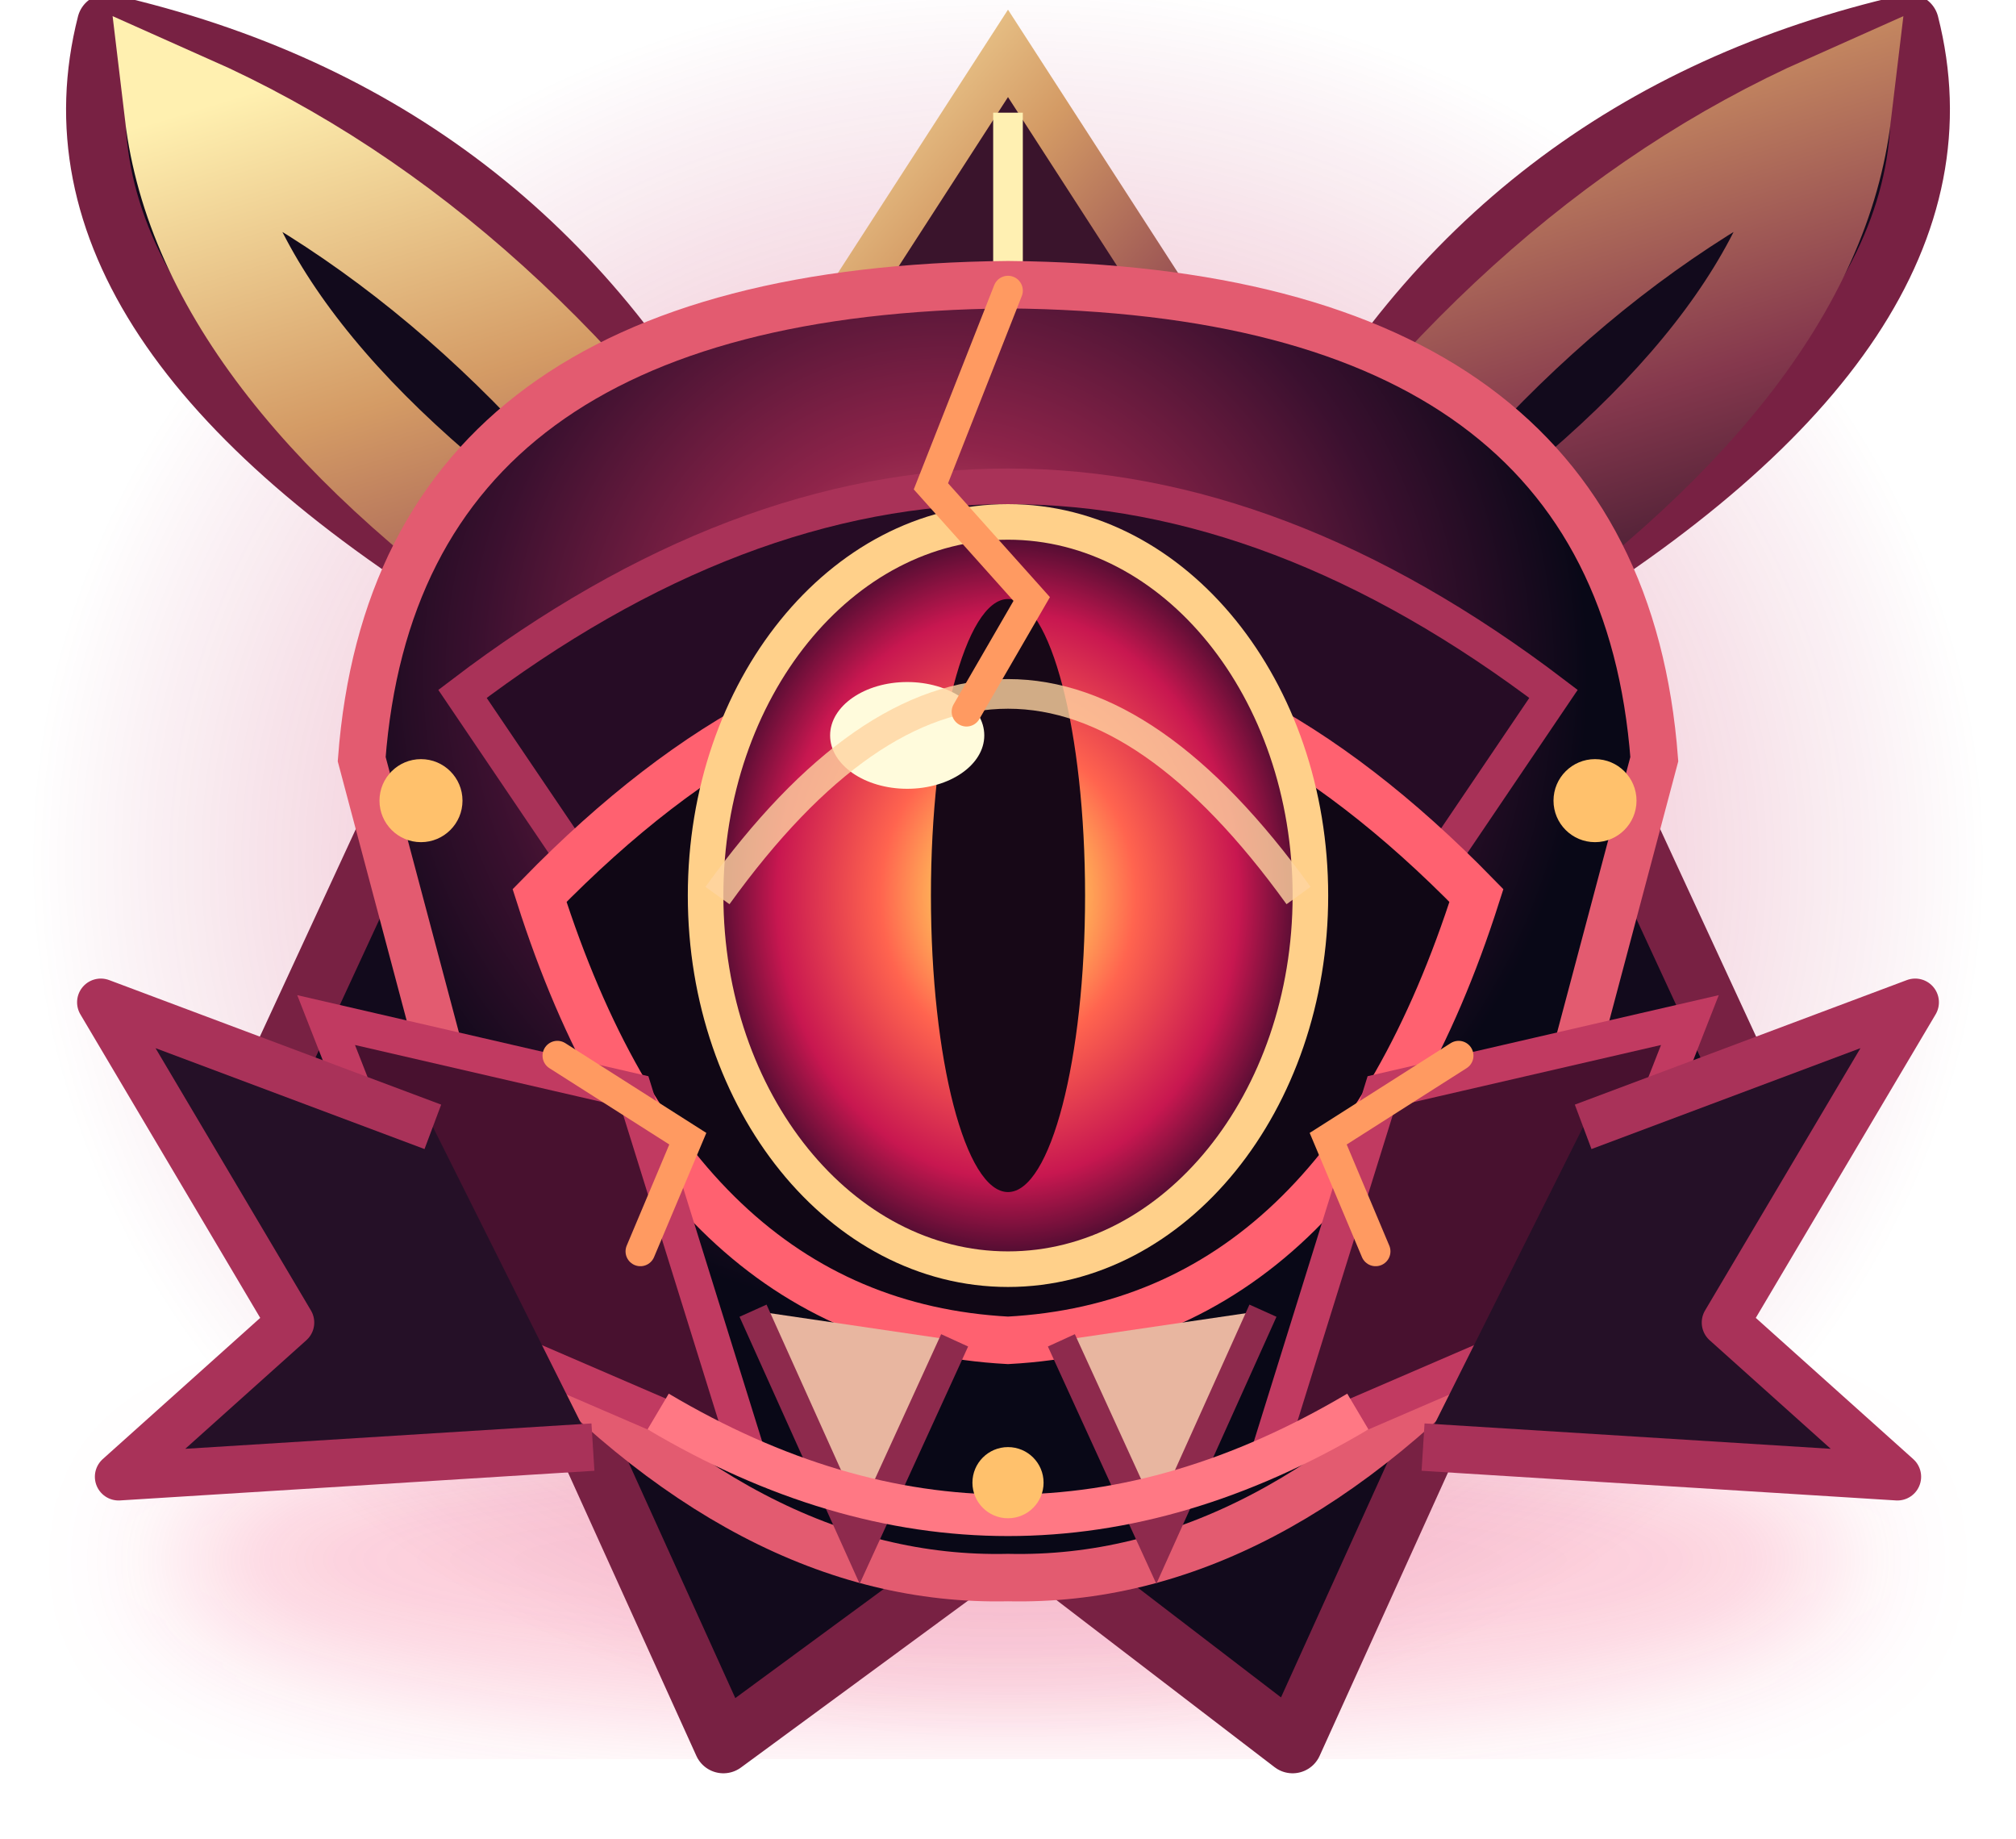
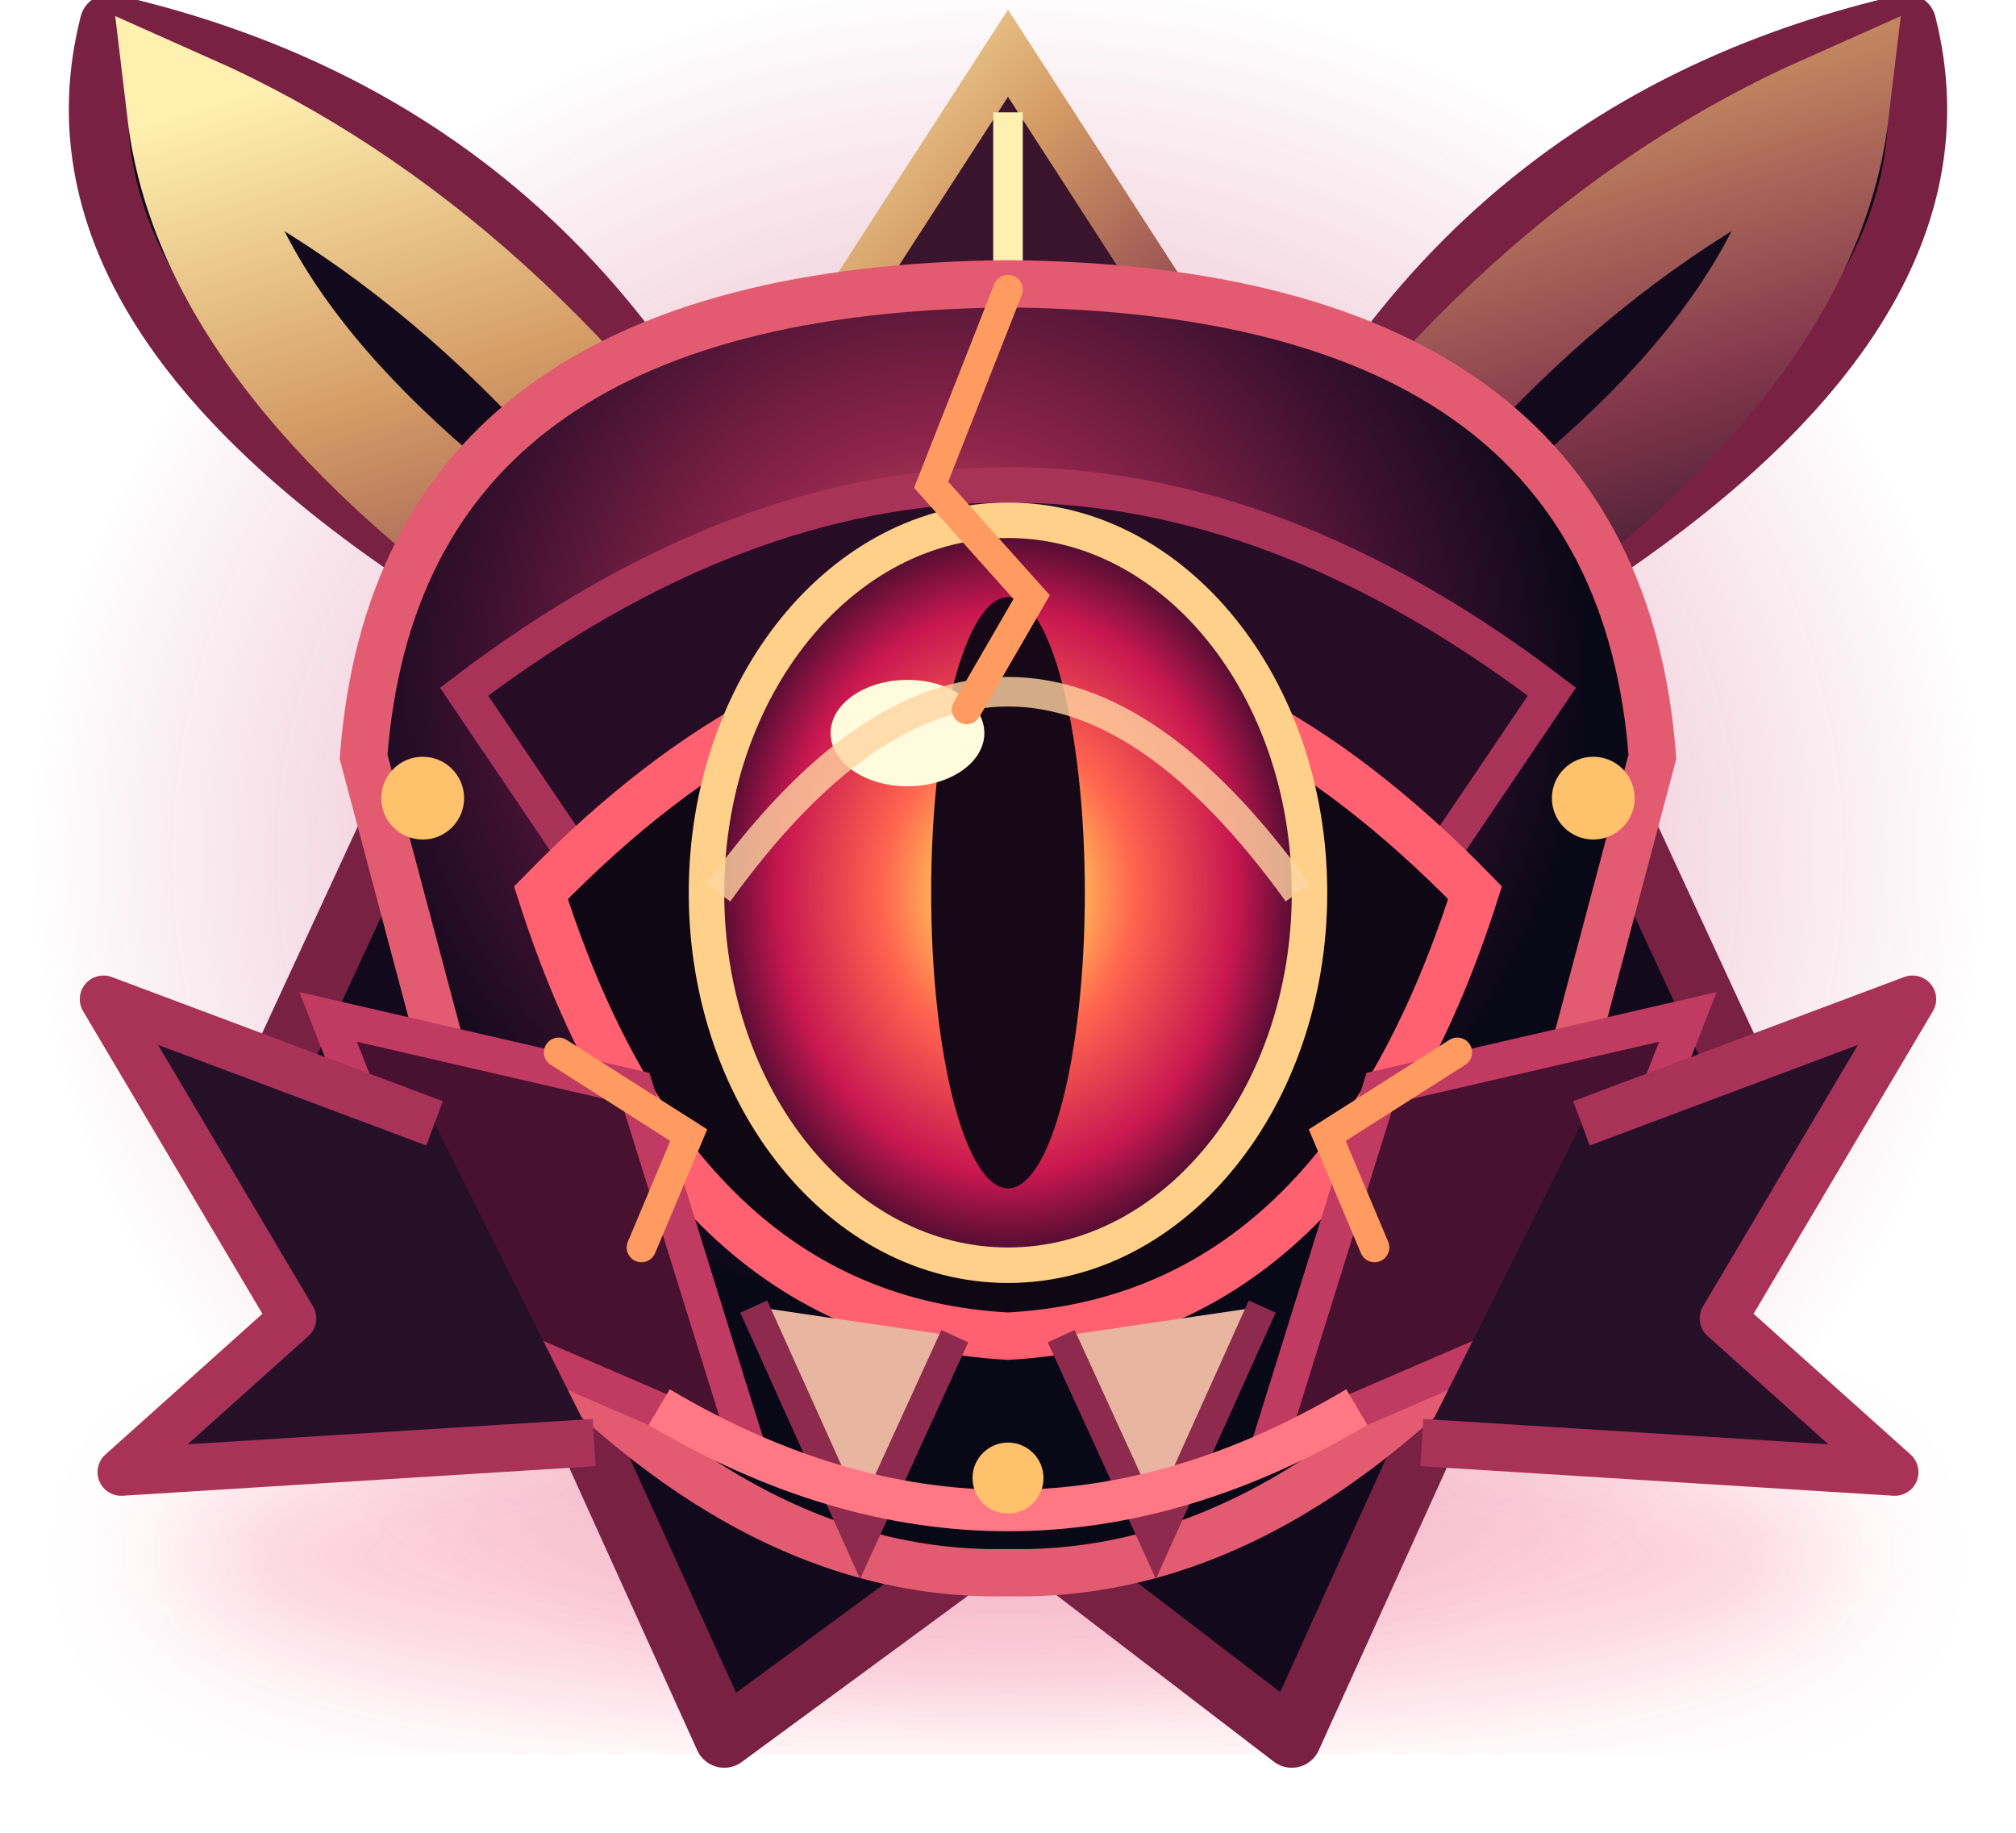
- <svg xmlns="http://www.w3.org/2000/svg" width="340" height="310" viewBox="0 0 340 310">
+ <svg xmlns="http://www.w3.org/2000/svg" width="220" height="200" viewBox="0 0 340 310">
  <defs>
    <radialGradient id="core" cx=".45" cy=".3">
      <stop stop-color="#e36b73" />
      <stop offset=".35" stop-color="#8f244a" />
      <stop offset=".72" stop-color="#3b102f" />
      <stop offset="1" stop-color="#090817" />
    </radialGradient>
    <linearGradient id="horn" x1="0" y1="0" x2="1" y2="1">
      <stop stop-color="#fff0b0" />
      <stop offset=".35" stop-color="#d49b65" />
      <stop offset=".72" stop-color="#85384d" />
      <stop offset="1" stop-color="#291026" />
    </linearGradient>
    <radialGradient id="eye">
      <stop stop-color="#fffbd0" />
      <stop offset=".16" stop-color="#ffd15b" />
      <stop offset=".42" stop-color="#ff644f" />
      <stop offset=".76" stop-color="#c81750" />
      <stop offset="1" stop-color="#3b0b2c" />
    </radialGradient>
    <radialGradient id="aura">
      <stop stop-color="#ff315d" stop-opacity=".48" />
      <stop offset="1" stop-color="#a50042" stop-opacity="0" />
    </radialGradient>
    <filter id="bloom">
      <feGaussianBlur stdDeviation="11" />
    </filter>
  </defs>
  <ellipse cx="170" cy="263" rx="142" ry="28" fill="#f31c58" opacity=".22" filter="url(#bloom)" />
  <ellipse cx="170" cy="145" rx="165" ry="151" fill="url(#aura)" />
  <path d="M83 102Q5 55 18 4Q88 20 121 83Q170 37 219 83Q252 20 322 4Q335 55 257 102L294 182L247 230L218 294L171 258L122 294L93 230L46 182Z" fill="#120a1c" stroke="#782143" stroke-width="10" stroke-linejoin="round" />
  <path d="M96 102Q36 61 31 19Q85 43 125 104M244 102Q304 61 309 19Q255 43 215 104" fill="none" stroke="url(#horn)" stroke-width="20" stroke-linecap="round" />
  <path d="M128 74L170 9L212 74L193 103L147 103Z" fill="#3a142c" stroke="url(#horn)" stroke-width="8" />
  <path d="M170 19V74" stroke="#fff0b2" stroke-width="5" />
  <path d="M61 128Q67 49 170 48Q273 49 279 128L254 222Q214 267 170 266Q126 267 86 222Z" fill="url(#core)" stroke="#e35b70" stroke-width="8" />
  <path d="M78 117Q170 47 262 117L239 151Q170 184 101 151Z" fill="#260c25" stroke="#a93258" stroke-width="6" />
  <path d="M91 151Q170 70 249 151Q226 223 170 226Q114 223 91 151Z" fill="#100715" stroke="#ff6170" stroke-width="8" />
  <ellipse cx="170" cy="151" rx="51" ry="63" fill="url(#eye)" stroke="#ffd08a" stroke-width="6" />
  <ellipse cx="170" cy="151" rx="13" ry="50" fill="#170817" />
  <ellipse cx="153" cy="124" rx="13" ry="9" fill="#fffbdc" />
  <path d="M121 151Q170 83 219 151" fill="none" stroke="#ffd5a1" stroke-width="5" opacity=".8" />
  <path d="M55 172L107 184L126 245L75 223ZM285 172L233 184L214 245L265 223Z" fill="#48112f" stroke="#c13a61" stroke-width="6" />
  <path d="M127 221L145 261L161 226M213 221L195 261L179 226" fill="#e8b6a0" stroke="#8e2a4d" stroke-width="5" />
  <path d="M111 238Q170 273 229 238" fill="none" stroke="#ff7884" stroke-width="7" />
  <path d="M73 190L17 169L49 223L20 249L100 244M267 190L323 169L291 223L320 249L240 244" fill="#251027" stroke="#a93259" stroke-width="8" stroke-linejoin="round" />
  <path d="M170 49L157 82L174 101L163 120M94 178L116 192L108 211M246 178L224 192L232 211" fill="none" stroke="#ff9a61" stroke-width="5" stroke-linecap="round" />
  <g fill="#ffc16c">
    <circle cx="71" cy="135" r="7" />
    <circle cx="269" cy="135" r="7" />
    <circle cx="170" cy="250" r="6" />
  </g>
</svg>
